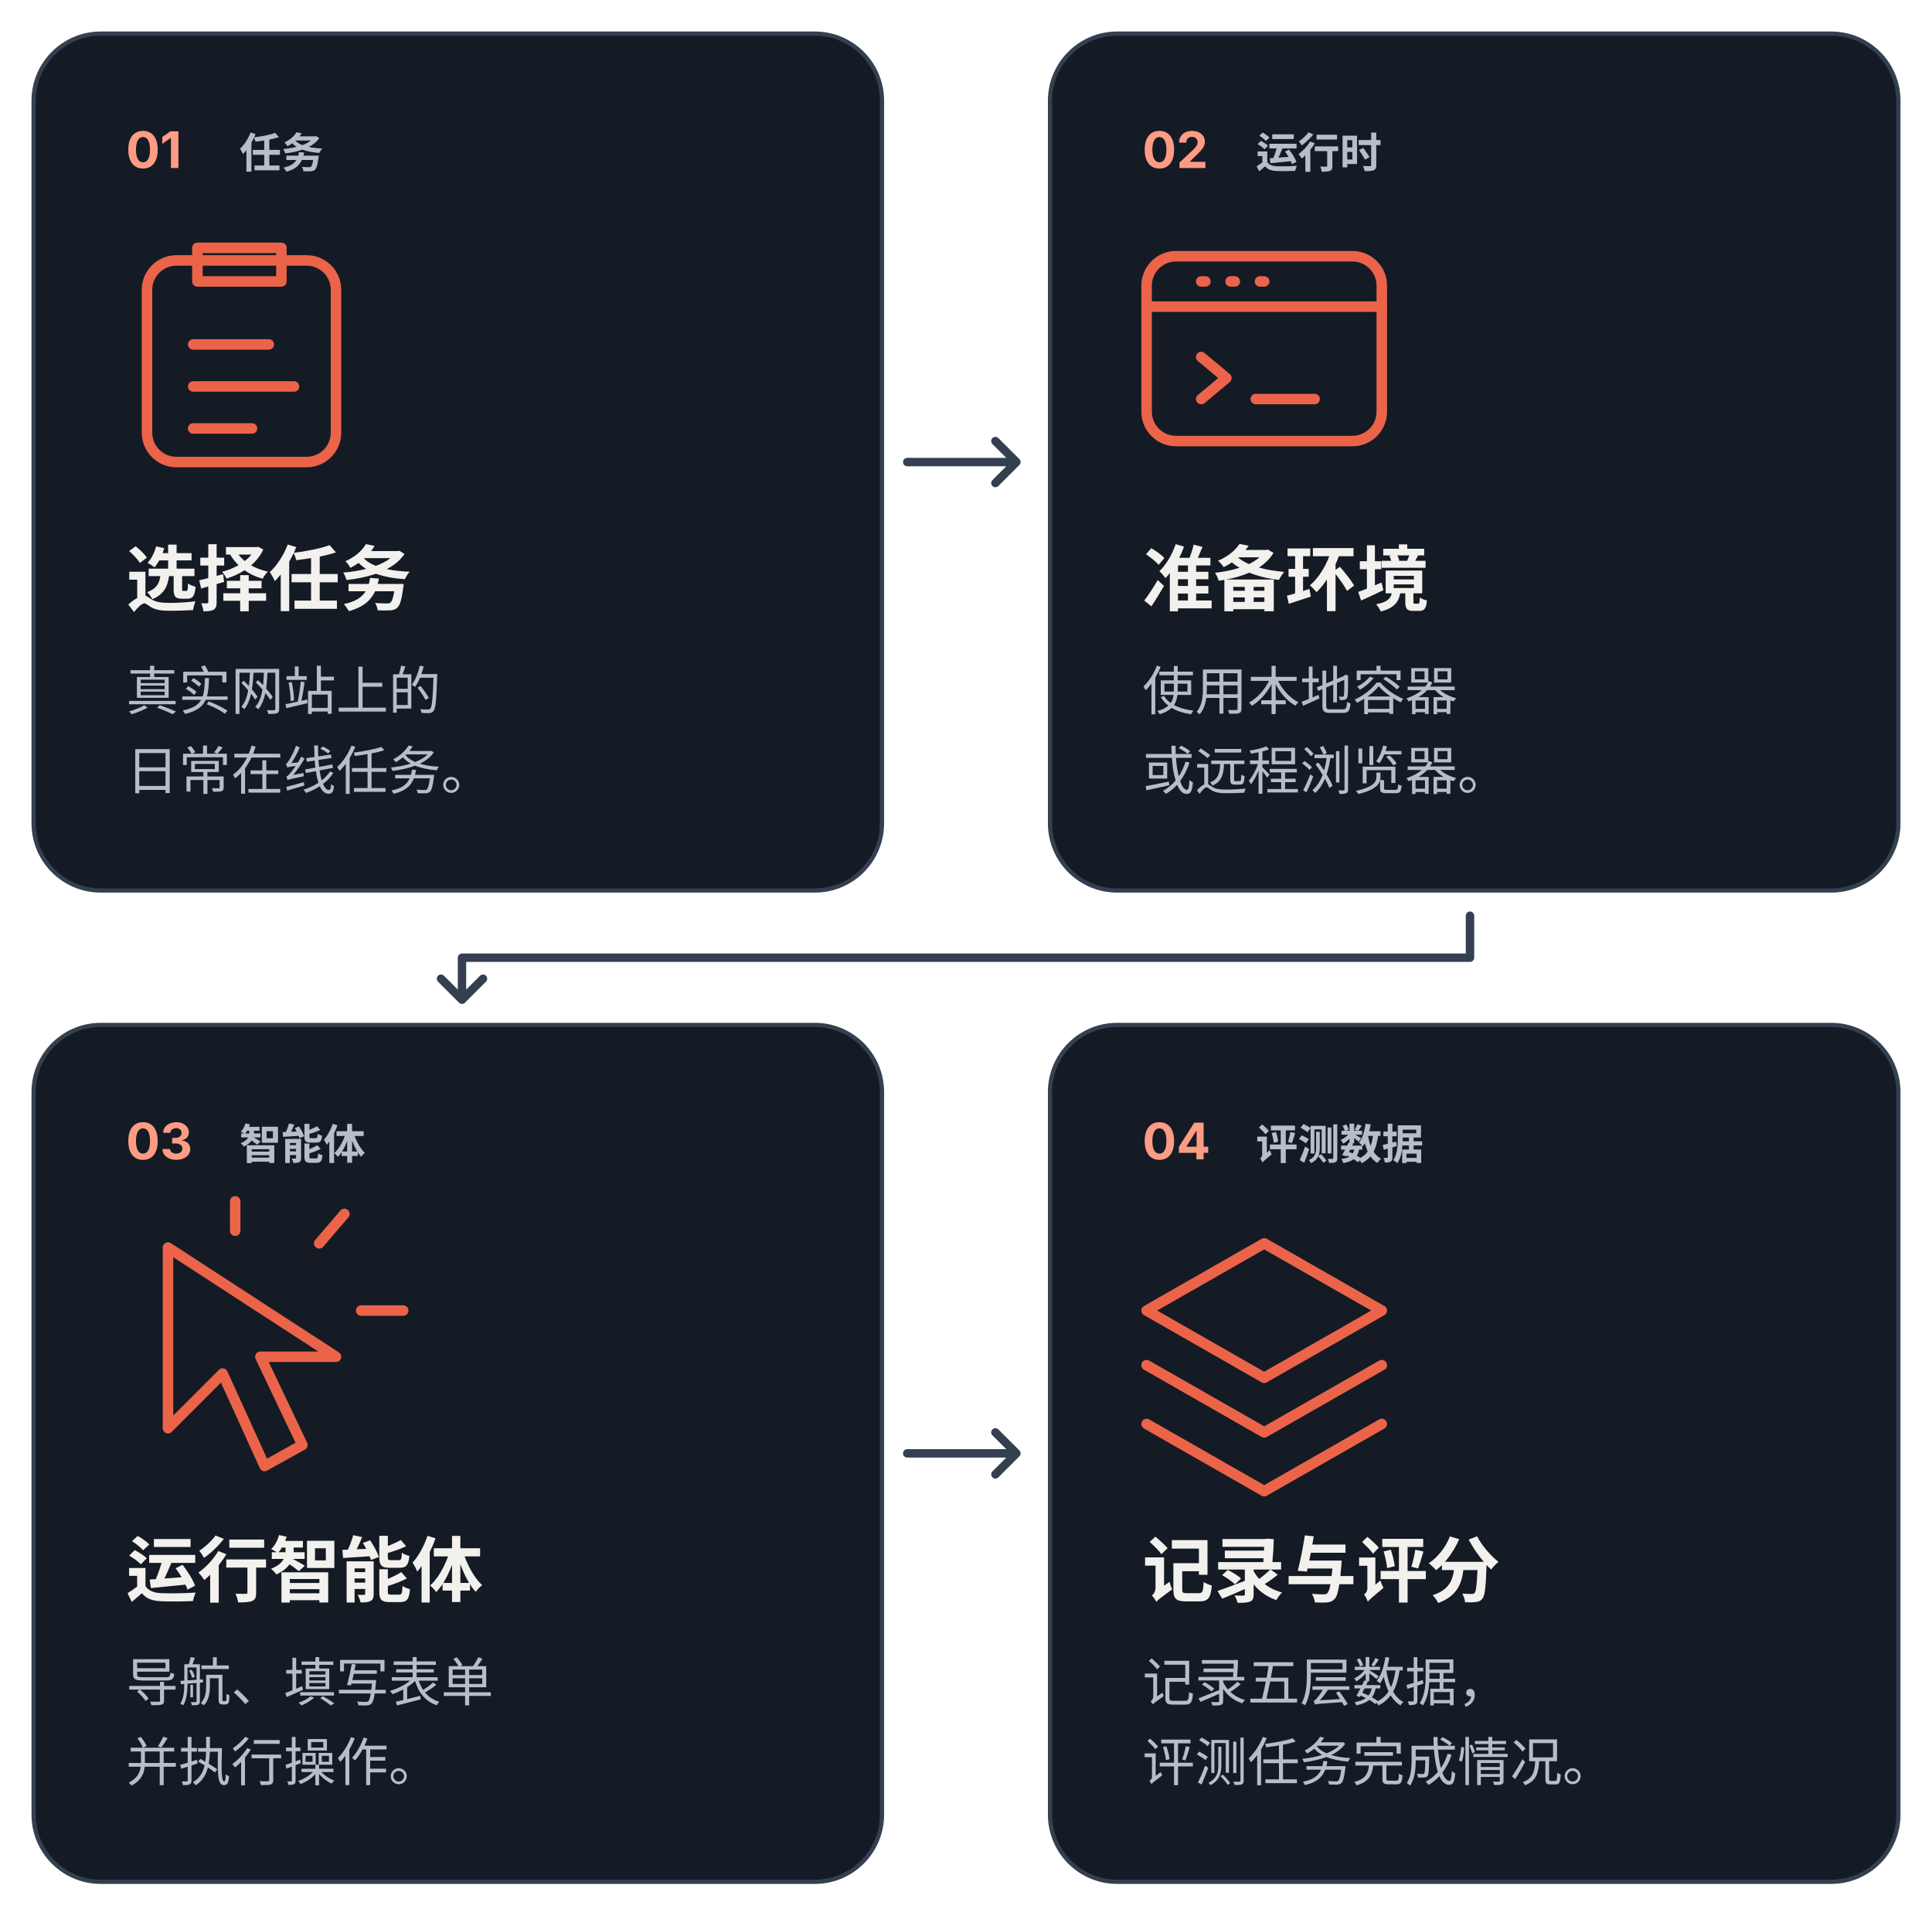
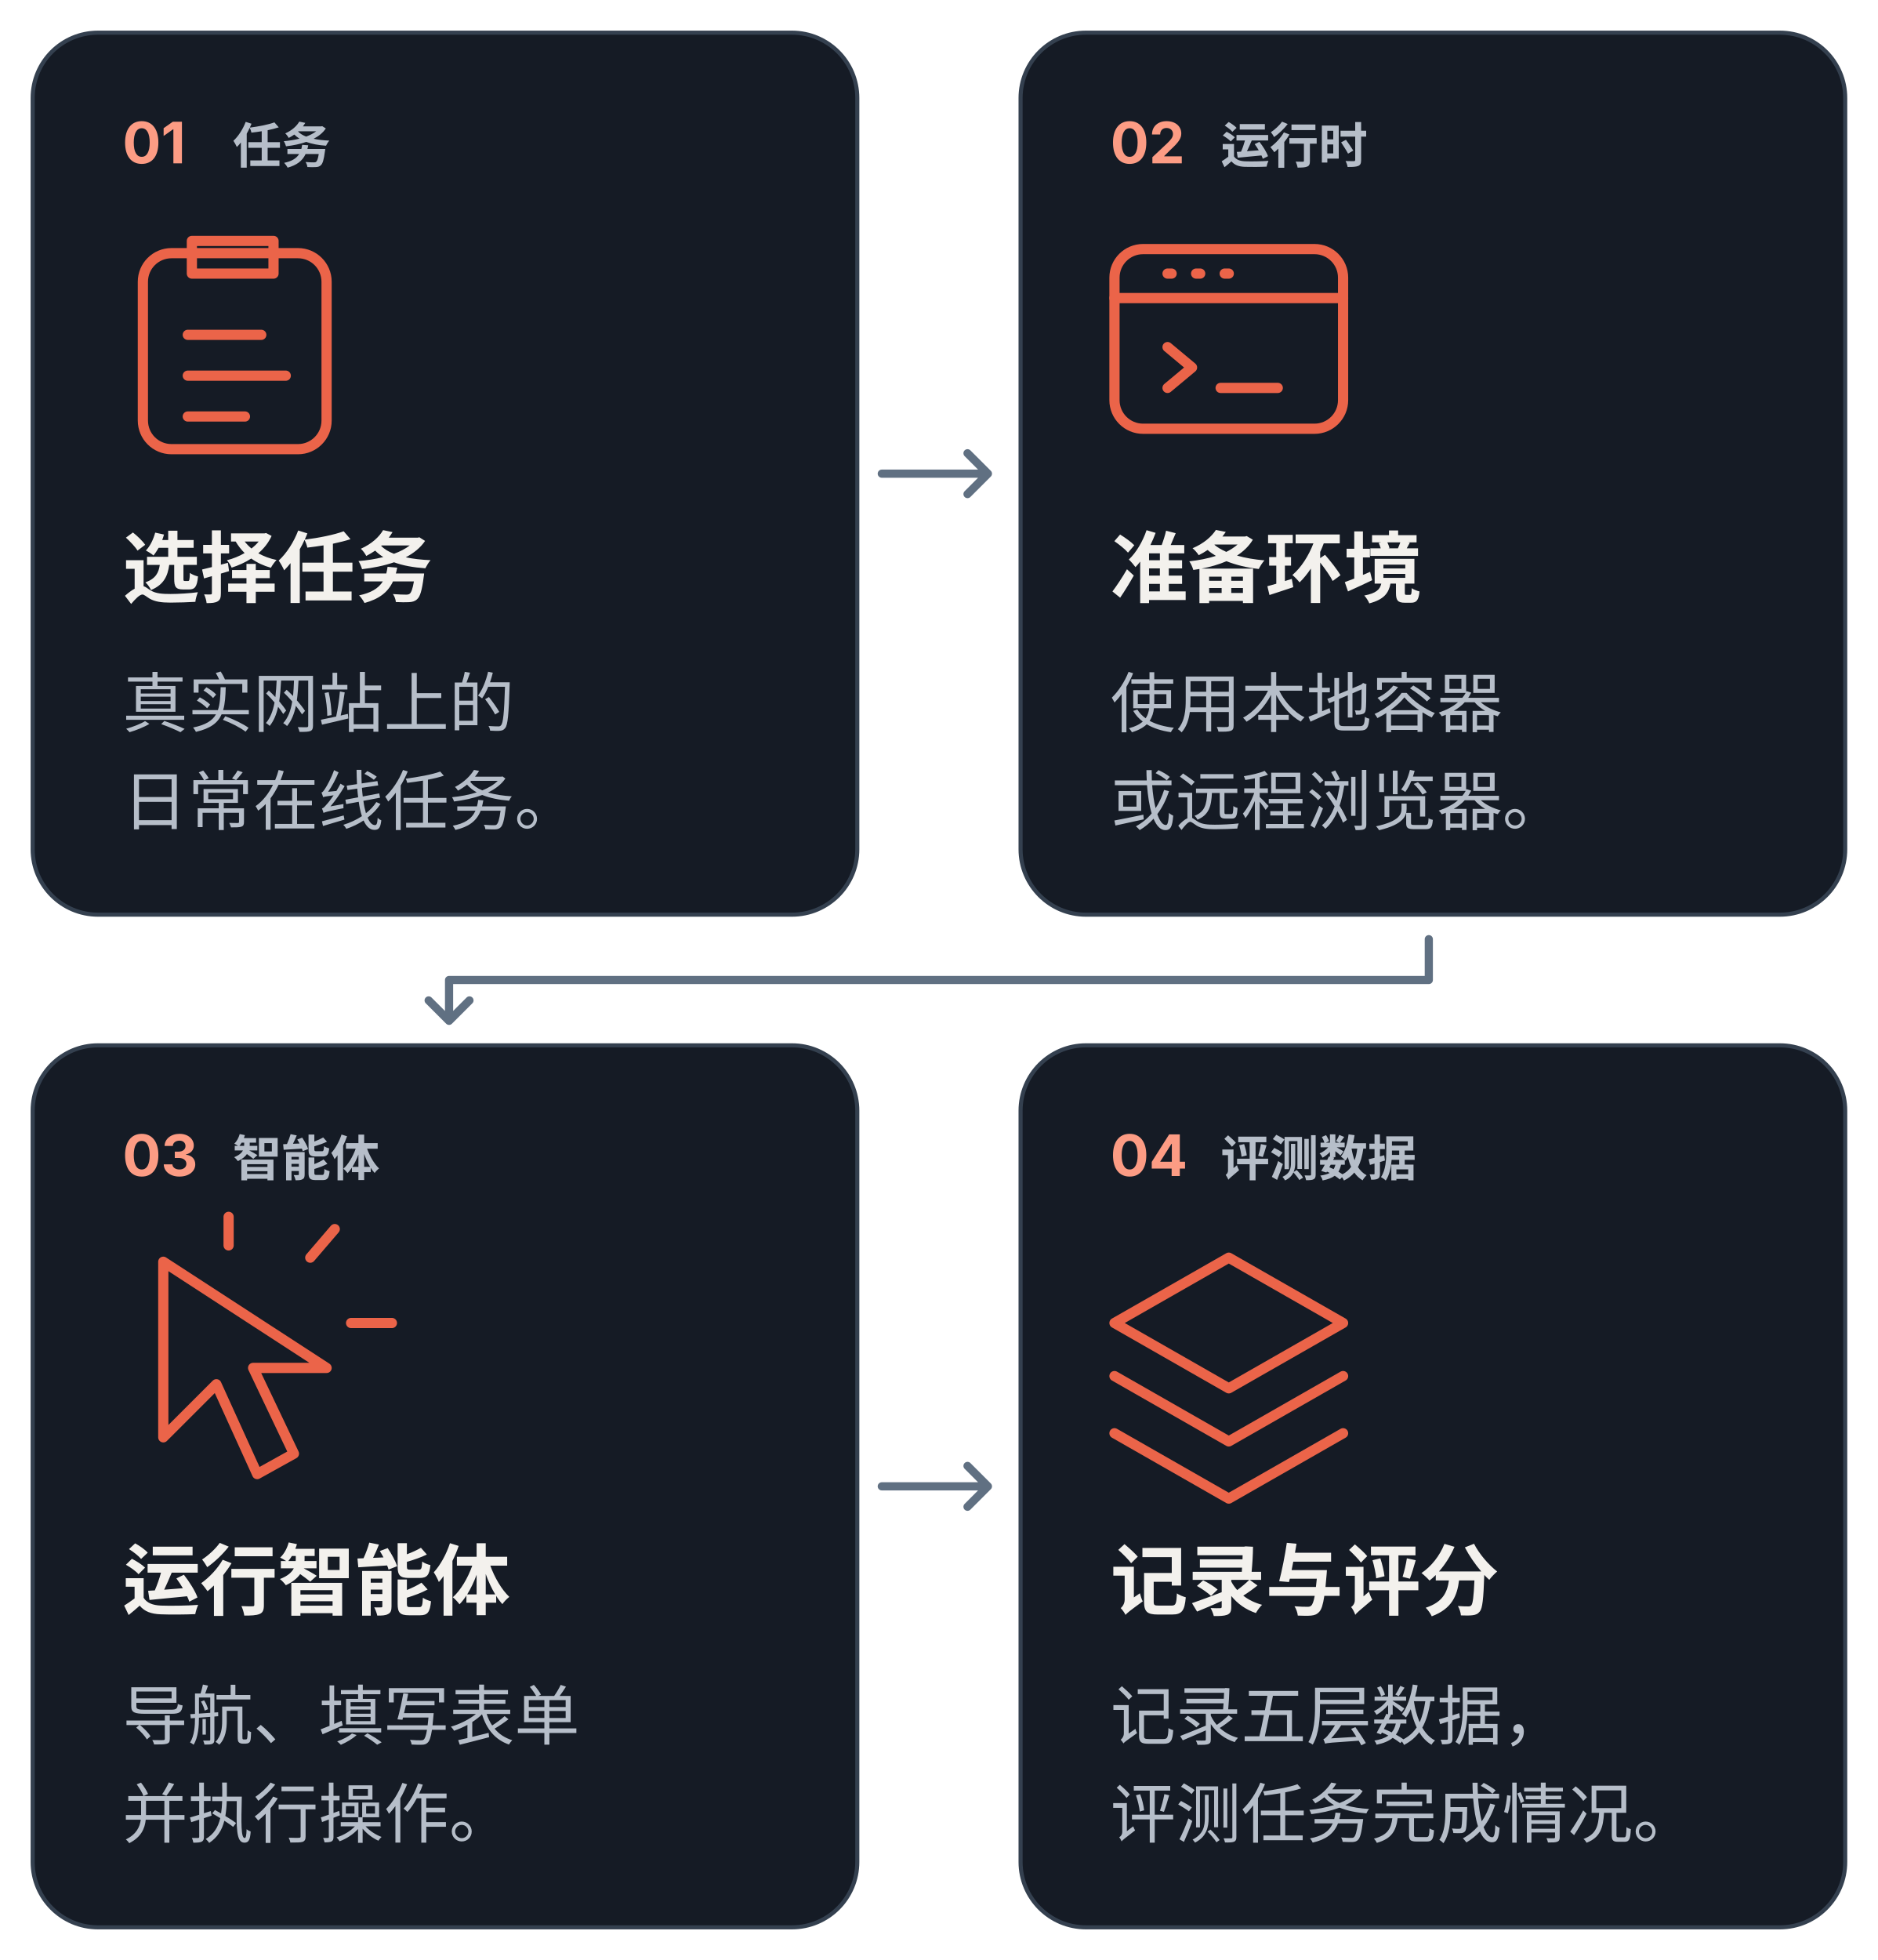
- <svg xmlns="http://www.w3.org/2000/svg" width="460" height="456" viewBox="0 0 460 456" font-family="system-ui, -apple-system, BlinkMacSystemFont, Segoe UI, sans-serif" role="img" aria-labelledby="title desc">
+ <svg xmlns="http://www.w3.org/2000/svg" width="460" height="480" viewBox="0 0 460 480" font-family="system-ui, -apple-system, BlinkMacSystemFont, Segoe UI, sans-serif" role="img" aria-labelledby="title desc">
  <g transform="translate(8 8)">
-     <rect width="202" height="204" rx="16" fill="#151B25" stroke="#34404F" />
-     <text x="22" y="32" font-size="12" font-weight="750" fill="#FC9C84">01</text>
-     <text x="49" y="32" font-size="10" font-weight="650" fill="#B6BEC9">任务</text>
+     <rect width="202" height="216" rx="16" fill="#151B25" stroke="#34404F" />
+     <text x="22" y="32" font-size="14" font-weight="750" fill="#FC9C84">01</text>
+     <text x="49" y="32" font-size="12" font-weight="650" fill="#B6BEC9">任务</text>
    <g fill="none" stroke="#EB6449" stroke-width="2.5" stroke-linecap="round" stroke-linejoin="round">
      <rect x="27" y="54" width="45" height="48" rx="7" />
      <path d="M39 51h20v8H39zM38 74h18m-18 10h24m-24 10h14" />
    </g>
-     <text x="22" y="136" font-size="17" font-weight="750" fill="#F3F1ED">选择任务</text>
-     <text x="22" y="161" font-size="12.5" font-weight="500" fill="#B6BEC9">真实网站上的</text>
-     <text x="22" y="180" font-size="12.5" font-weight="500" fill="#B6BEC9">日常在线任务。</text>
+     <text x="22" y="138" font-size="19" font-weight="750" fill="#F3F1ED">选择任务</text>
+     <text x="22" y="170" font-size="16" font-weight="500" fill="#B6BEC9">真实网站上的</text>
+     <text x="22" y="194" font-size="16" font-weight="500" fill="#B6BEC9">日常在线任务。</text>
  </g>
  <g transform="translate(250 8)">
-     <rect width="202" height="204" rx="16" fill="#151B25" stroke="#34404F" />
-     <text x="22" y="32" font-size="12" font-weight="750" fill="#FC9C84">02</text>
-     <text x="49" y="32" font-size="10" font-weight="650" fill="#B6BEC9">运行时</text>
+     <rect width="202" height="216" rx="16" fill="#151B25" stroke="#34404F" />
+     <text x="22" y="32" font-size="14" font-weight="750" fill="#FC9C84">02</text>
+     <text x="49" y="32" font-size="12" font-weight="650" fill="#B6BEC9">运行时</text>
    <g fill="none" stroke="#EB6449" stroke-width="2.5" stroke-linecap="round" stroke-linejoin="round">
      <rect x="23" y="53" width="56" height="44" rx="7" />
      <path d="M23 65h56m-43-6h1m6 0h1m6 0h1M36 77l6 5-6 5m13 0h14" />
    </g>
-     <text x="22" y="136" font-size="17" font-weight="750" fill="#F3F1ED">准备环境</text>
-     <text x="22" y="161" font-size="12.5" font-weight="500" fill="#B6BEC9">使用本地容器</text>
-     <text x="22" y="180" font-size="12.5" font-weight="500" fill="#B6BEC9">或远程浏览器。</text>
+     <text x="22" y="138" font-size="19" font-weight="750" fill="#F3F1ED">准备环境</text>
+     <text x="22" y="170" font-size="16" font-weight="500" fill="#B6BEC9">使用本地容器</text>
+     <text x="22" y="194" font-size="16" font-weight="500" fill="#B6BEC9">或远程浏览器。</text>
  </g>
-   <g transform="translate(8 244)">
-     <rect width="202" height="204" rx="16" fill="#151B25" stroke="#34404F" />
-     <text x="22" y="32" font-size="12" font-weight="750" fill="#FC9C84">03</text>
-     <text x="49" y="32" font-size="10" font-weight="650" fill="#B6BEC9">智能体</text>
+   <g transform="translate(8 256)">
+     <rect width="202" height="216" rx="16" fill="#151B25" stroke="#34404F" />
+     <text x="22" y="32" font-size="14" font-weight="750" fill="#FC9C84">03</text>
+     <text x="49" y="32" font-size="12" font-weight="650" fill="#B6BEC9">智能体</text>
    <g fill="none" stroke="#EB6449" stroke-width="2.5" stroke-linecap="round" stroke-linejoin="round">
      <path d="M32 53v43l13-13 10 22 9-5-10-21h18ZM68 52l6-7m4 23h10M48 49V42" />
    </g>
-     <text x="22" y="136" font-size="17" font-weight="750" fill="#F3F1ED">运行智能体</text>
-     <text x="22" y="161" font-size="12.5" font-weight="500" fill="#B6BEC9">导航、填写表单</text>
-     <text x="22" y="180" font-size="12.5" font-weight="500" fill="#B6BEC9">并执行操作。</text>
+     <text x="22" y="138" font-size="19" font-weight="750" fill="#F3F1ED">运行智能体</text>
+     <text x="22" y="170" font-size="16" font-weight="500" fill="#B6BEC9">导航、填写表单</text>
+     <text x="22" y="194" font-size="16" font-weight="500" fill="#B6BEC9">并执行操作。</text>
  </g>
-   <g transform="translate(250 244)">
-     <rect width="202" height="204" rx="16" fill="#151B25" stroke="#34404F" />
-     <text x="22" y="32" font-size="12" font-weight="750" fill="#FC9C84">04</text>
-     <text x="49" y="32" font-size="10" font-weight="650" fill="#B6BEC9">评测数据</text>
+   <g transform="translate(250 256)">
+     <rect width="202" height="216" rx="16" fill="#151B25" stroke="#34404F" />
+     <text x="22" y="32" font-size="14" font-weight="750" fill="#FC9C84">04</text>
+     <text x="49" y="32" font-size="12" font-weight="650" fill="#B6BEC9">评测数据</text>
    <g fill="none" stroke="#EB6449" stroke-width="2.5" stroke-linecap="round" stroke-linejoin="round">
      <path d="m23 68 28-16 28 16-28 16Zm0 13 28 16 28-16m-56 14 28 16 28-16" />
    </g>
-     <text x="22" y="136" font-size="17" font-weight="750" fill="#F3F1ED">记录与评分</text>
-     <text x="22" y="161" font-size="12.5" font-weight="500" fill="#B6BEC9">记录五层数据，</text>
-     <text x="22" y="180" font-size="12.5" font-weight="500" fill="#B6BEC9">评测任务完成情况。</text>
+     <text x="22" y="138" font-size="19" font-weight="750" fill="#F3F1ED">记录与评分</text>
+     <text x="22" y="170" font-size="16" font-weight="500" fill="#B6BEC9">记录五层数据，</text>
+     <text x="22" y="194" font-size="16" font-weight="500" fill="#B6BEC9">评测任务完成情况。</text>
  </g>
-   <path d="M216 110h26m-5-5 5 5-5 5M216 346h26m-5-5 5 5-5 5M350 218v10H110v10m-5-5 5 5 5-5" fill="none" stroke="#34404F" stroke-width="2" stroke-linecap="round" stroke-linejoin="round" />
+   <path d="M216 116h26m-5-5 5 5-5 5M216 364h26m-5-5 5 5-5 5M350 230v10H110v10m-5-5 5 5 5-5" fill="none" stroke="#607082" stroke-width="2" stroke-linecap="round" stroke-linejoin="round" />
</svg>
